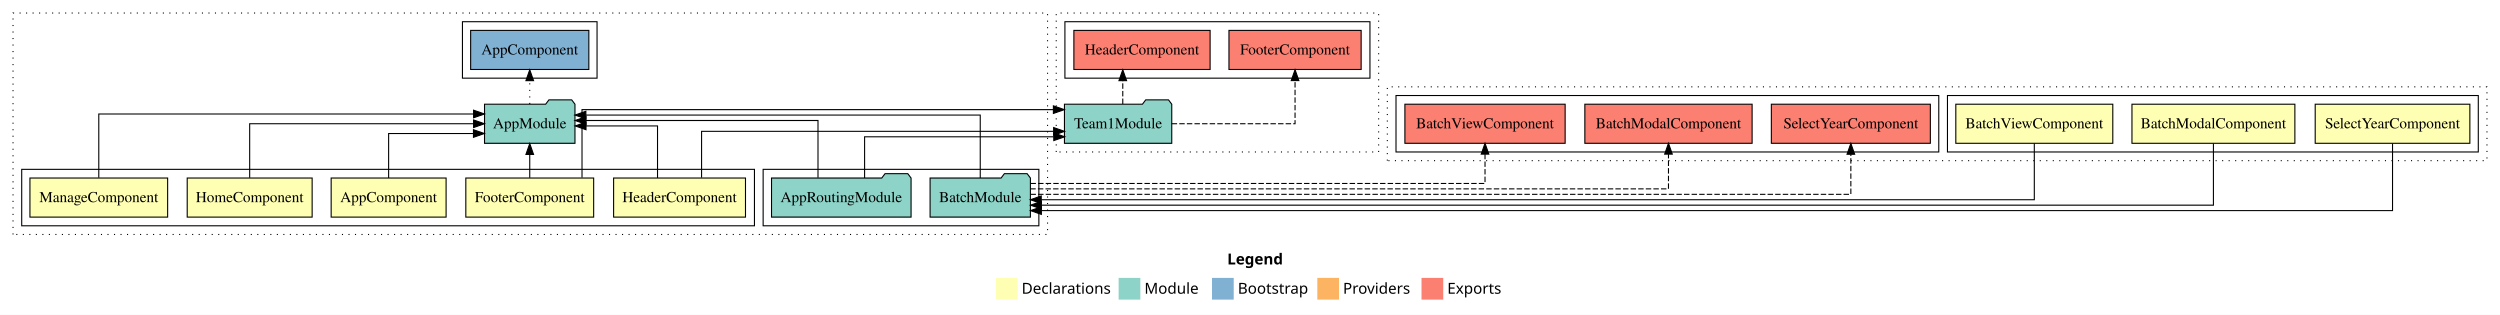
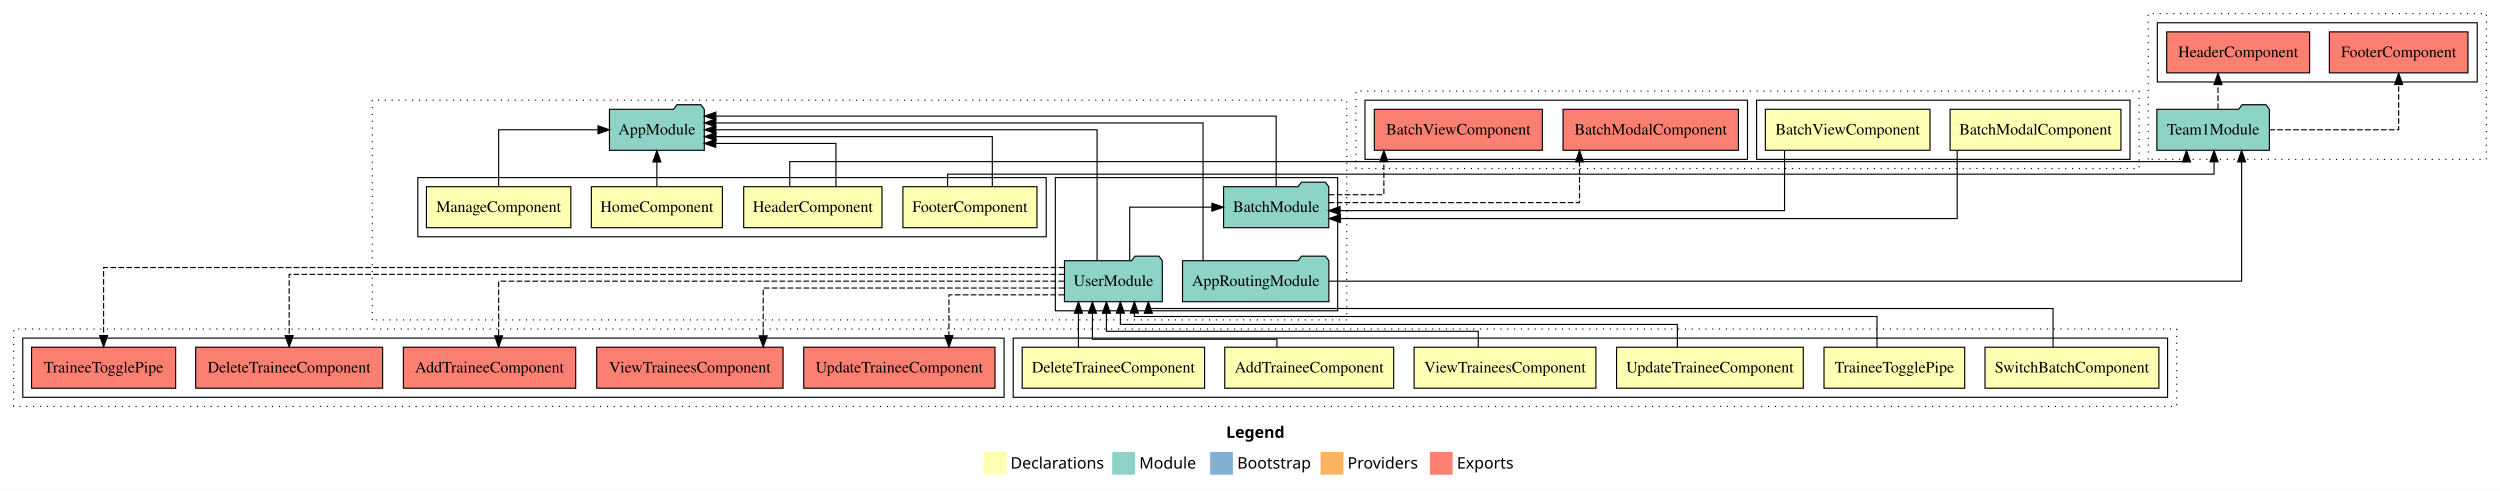
- <svg xmlns="http://www.w3.org/2000/svg" width="2303pt" height="290pt" viewBox="0.00 0.00 2303.00 290.00">
-   <g id="graph0" class="graph" transform="scale(1 1) rotate(0) translate(4 286)">
-     <polygon fill="#ffffff" stroke="transparent" points="-4,4 -4,-286 2299,-286 2299,4 -4,4" />
-     <text text-anchor="start" x="1126.509" y="-42.4" font-family="sans-serif" font-weight="bold" font-size="14.00" fill="#000000">Legend</text>
-     <polygon fill="#ffffb3" stroke="transparent" points="913.5,-10 913.5,-30 933.5,-30 933.5,-10 913.5,-10" />
-     <text text-anchor="start" x="937.129" y="-15.4" font-family="sans-serif" font-size="14.00" fill="#000000">  Declarations</text>
-     <polygon fill="#8dd3c7" stroke="transparent" points="1026.5,-10 1026.5,-30 1046.5,-30 1046.5,-10 1026.5,-10" />
-     <text text-anchor="start" x="1050.225" y="-15.4" font-family="sans-serif" font-size="14.00" fill="#000000">  Module</text>
-     <polygon fill="#80b1d3" stroke="transparent" points="1112.5,-10 1112.5,-30 1132.5,-30 1132.5,-10 1112.5,-10" />
-     <text text-anchor="start" x="1136.281" y="-15.4" font-family="sans-serif" font-size="14.00" fill="#000000">  Bootstrap</text>
-     <polygon fill="#fdb462" stroke="transparent" points="1209.5,-10 1209.5,-30 1229.5,-30 1229.5,-10 1209.5,-10" />
-     <text text-anchor="start" x="1233.173" y="-15.4" font-family="sans-serif" font-size="14.00" fill="#000000">  Providers</text>
-     <polygon fill="#fb8072" stroke="transparent" points="1305.5,-10 1305.5,-30 1325.5,-30 1325.5,-10 1305.5,-10" />
-     <text text-anchor="start" x="1329.226" y="-15.4" font-family="sans-serif" font-size="14.00" fill="#000000">  Exports</text>
+ <svg xmlns="http://www.w3.org/2000/svg" width="2196pt" height="431pt" viewBox="0.00 0.00 2196.00 431.00">
+   <g id="graph0" class="graph" transform="scale(1 1) rotate(0) translate(4 427)">
+     <polygon fill="#ffffff" stroke="transparent" points="-4,4 -4,-427 2192,-427 2192,4 -4,4" />
+     <text text-anchor="start" x="1073.009" y="-42.4" font-family="sans-serif" font-weight="bold" font-size="14.00" fill="#000000">Legend</text>
+     <polygon fill="#ffffb3" stroke="transparent" points="860,-10 860,-30 880,-30 880,-10 860,-10" />
+     <text text-anchor="start" x="883.629" y="-15.4" font-family="sans-serif" font-size="14.00" fill="#000000">  Declarations</text>
+     <polygon fill="#8dd3c7" stroke="transparent" points="973,-10 973,-30 993,-30 993,-10 973,-10" />
+     <text text-anchor="start" x="996.725" y="-15.4" font-family="sans-serif" font-size="14.00" fill="#000000">  Module</text>
+     <polygon fill="#80b1d3" stroke="transparent" points="1059,-10 1059,-30 1079,-30 1079,-10 1059,-10" />
+     <text text-anchor="start" x="1082.781" y="-15.4" font-family="sans-serif" font-size="14.00" fill="#000000">  Bootstrap</text>
+     <polygon fill="#fdb462" stroke="transparent" points="1156,-10 1156,-30 1176,-30 1176,-10 1156,-10" />
+     <text text-anchor="start" x="1179.673" y="-15.4" font-family="sans-serif" font-size="14.00" fill="#000000">  Providers</text>
+     <polygon fill="#fb8072" stroke="transparent" points="1252,-10 1252,-30 1272,-30 1272,-10 1252,-10" />
+     <text text-anchor="start" x="1275.726" y="-15.4" font-family="sans-serif" font-size="14.00" fill="#000000">  Exports</text>
    <g id="clust1" class="cluster">
-       <polygon fill="none" stroke="#000000" stroke-dasharray="1,5" points="8,-70 8,-274 961,-274 961,-70 8,-70" />
+       <polygon fill="none" stroke="#000000" stroke-dasharray="1,5" points="323,-146 323,-339 1179,-339 1179,-146 323,-146" />
    </g>
    <g id="clust2" class="cluster">
-       <polygon fill="none" stroke="#000000" points="16,-78 16,-130 691,-130 691,-78 16,-78" />
-     </g>
-     <g id="clust8" class="cluster">
-       <polygon fill="none" stroke="#000000" points="699,-78 699,-130 953,-130 953,-78 699,-78" />
-     </g>
-     <g id="clust10" class="cluster">
-       <polygon fill="none" stroke="#000000" points="422,-214 422,-266 546,-266 546,-214 422,-214" />
+       <polygon fill="none" stroke="#000000" points="363,-219 363,-271 915,-271 915,-219 363,-219" />
+     </g>
+     <g id="clust7" class="cluster">
+       <polygon fill="none" stroke="#000000" points="923,-154 923,-271 1171,-271 1171,-154 923,-154" />
+     </g>
+     <g id="clust17" class="cluster">
+       <polygon fill="none" stroke="#000000" stroke-dasharray="1,5" points="1187,-279 1187,-347 1875,-347 1875,-279 1187,-279" />
    </g>
    <g id="clust18" class="cluster">
-       <polygon fill="none" stroke="#000000" stroke-dasharray="1,5" points="1274,-138 1274,-206 2287,-206 2287,-138 1274,-138" />
-     </g>
-     <g id="clust19" class="cluster">
-       <polygon fill="none" stroke="#000000" points="1790,-146 1790,-198 2279,-198 2279,-146 1790,-146" />
-     </g>
-     <g id="clust24" class="cluster">
-       <polygon fill="none" stroke="#000000" points="1282,-146 1282,-198 1782,-198 1782,-146 1282,-146" />
-     </g>
-     <g id="clust27" class="cluster">
-       <polygon fill="none" stroke="#000000" stroke-dasharray="1,5" points="969,-146 969,-274 1266,-274 1266,-146 969,-146" />
-     </g>
-     <g id="clust32" class="cluster">
-       <polygon fill="none" stroke="#000000" points="977,-214 977,-266 1258,-266 1258,-214 977,-214" />
+       <polygon fill="none" stroke="#000000" points="1539,-287 1539,-339 1867,-339 1867,-287 1539,-287" />
+     </g>
+     <g id="clust22" class="cluster">
+       <polygon fill="none" stroke="#000000" points="1195,-287 1195,-339 1531,-339 1531,-287 1195,-287" />
+     </g>
+     <g id="clust25" class="cluster">
+       <polygon fill="none" stroke="#000000" stroke-dasharray="1,5" points="1883,-287 1883,-415 2180,-415 2180,-287 1883,-287" />
+     </g>
+     <g id="clust30" class="cluster">
+       <polygon fill="none" stroke="#000000" points="1891,-355 1891,-407 2172,-407 2172,-355 1891,-355" />
+     </g>
+     <g id="clust33" class="cluster">
+       <polygon fill="none" stroke="#000000" stroke-dasharray="1,5" points="8,-70 8,-138 1908,-138 1908,-70 8,-70" />
+     </g>
+     <g id="clust34" class="cluster">
+       <polygon fill="none" stroke="#000000" points="886,-78 886,-130 1900,-130 1900,-78 886,-78" />
+     </g>
+     <g id="clust42" class="cluster">
+       <polygon fill="none" stroke="#000000" points="16,-78 16,-130 878,-130 878,-78 16,-78" />
    </g>
    <g id="node1" class="node">
-       <polygon fill="#ffffb3" stroke="#000000" points="406.94,-122 301.06,-122 301.06,-86 406.94,-86 406.94,-122" />
-       <text text-anchor="middle" x="354" y="-99.8" font-family="Times,serif" font-size="14.00" fill="#000000">AppComponent</text>
+       <polygon fill="#ffffb3" stroke="#000000" points="906.881,-263 789.119,-263 789.119,-227 906.881,-227 906.881,-263" />
+       <text text-anchor="middle" x="848" y="-240.8" font-family="Times,serif" font-size="14.00" fill="#000000">FooterComponent</text>
+     </g>
+     <g id="node5" class="node">
+       <polygon fill="#8dd3c7" stroke="#000000" points="614.657,-331 611.657,-335 590.657,-335 587.657,-331 531.343,-331 531.343,-295 614.657,-295 614.657,-331" />
+       <text text-anchor="middle" x="573" y="-308.8" font-family="Times,serif" font-size="14.00" fill="#000000">AppModule</text>
+     </g>
+     <g id="edge1" class="edge">
+       <path fill="none" stroke="#000000" d="M867.647,-263.267C867.647,-281.555 867.647,-307 867.647,-307 867.647,-307 624.903,-307 624.903,-307" />
+       <polygon fill="#000000" stroke="#000000" points="624.903,-303.5 614.903,-307 624.903,-310.5 624.903,-303.5" />
+     </g>
+     <g id="node13" class="node">
+       <polygon fill="#8dd3c7" stroke="#000000" points="1989.423,-331 1986.423,-335 1965.423,-335 1962.423,-331 1890.577,-331 1890.577,-295 1989.423,-295 1989.423,-331" />
+       <text text-anchor="middle" x="1940" y="-308.8" font-family="Times,serif" font-size="14.00" fill="#000000">Team1Module</text>
+     </g>
+     <g id="edge13" class="edge">
+       <path fill="none" stroke="#000000" d="M828.353,-263.202C828.353,-269.028 828.353,-274 828.353,-274 828.353,-274 1940.824,-274 1940.824,-274 1940.824,-274 1940.824,-284.87 1940.824,-284.87" />
+       <polygon fill="#000000" stroke="#000000" points="1937.324,-284.87 1940.824,-294.87 1944.324,-284.87 1937.324,-284.87" />
+     </g>
+     <g id="node2" class="node">
+       <polygon fill="#ffffb3" stroke="#000000" points="770.744,-263 649.256,-263 649.256,-227 770.744,-227 770.744,-263" />
+       <text text-anchor="middle" x="710" y="-240.8" font-family="Times,serif" font-size="14.00" fill="#000000">HeaderComponent</text>
+     </g>
+     <g id="edge2" class="edge">
+       <path fill="none" stroke="#000000" d="M730.291,-263.027C730.291,-279.398 730.291,-301 730.291,-301 730.291,-301 624.738,-301 624.738,-301" />
+       <polygon fill="#000000" stroke="#000000" points="624.738,-297.5 614.738,-301 624.738,-304.5 624.738,-297.5" />
+     </g>
+     <g id="edge14" class="edge">
+       <path fill="none" stroke="#000000" d="M689.709,-263.127C689.709,-273.711 689.709,-285 689.709,-285 689.709,-285 1916.63,-285 1916.63,-285 1916.63,-285 1916.63,-285.979 1916.63,-285.979" />
+       <polygon fill="#000000" stroke="#000000" points="1913.131,-284.793 1916.63,-294.793 1920.131,-284.793 1913.131,-284.793" />
+     </g>
+     <g id="node3" class="node">
+       <polygon fill="#ffffb3" stroke="#000000" points="630.545,-263 515.455,-263 515.455,-227 630.545,-227 630.545,-263" />
+       <text text-anchor="middle" x="573" y="-240.8" font-family="Times,serif" font-size="14.00" fill="#000000">HomeComponent</text>
+     </g>
+     <g id="edge3" class="edge">
+       <path fill="none" stroke="#000000" d="M573,-263.223C573,-263.223 573,-284.727 573,-284.727" />
+       <polygon fill="#000000" stroke="#000000" points="569.5,-284.727 573,-294.727 576.5,-284.727 569.5,-284.727" />
+     </g>
+     <g id="node4" class="node">
+       <polygon fill="#ffffb3" stroke="#000000" points="497.421,-263 370.579,-263 370.579,-227 497.421,-227 497.421,-263" />
+       <text text-anchor="middle" x="434" y="-240.8" font-family="Times,serif" font-size="14.00" fill="#000000">ManageComponent</text>
+     </g>
+     <g id="edge4" class="edge">
+       <path fill="none" stroke="#000000" d="M434,-263.223C434,-283.365 434,-313 434,-313 434,-313 521.295,-313 521.295,-313" />
+       <polygon fill="#000000" stroke="#000000" points="521.295,-316.5 531.295,-313 521.295,-309.5 521.295,-316.5" />
    </g>
    <g id="node6" class="node">
-       <polygon fill="#8dd3c7" stroke="#000000" points="525.657,-190 522.657,-194 501.657,-194 498.657,-190 442.343,-190 442.343,-154 525.657,-154 525.657,-190" />
-       <text text-anchor="middle" x="484" y="-167.8" font-family="Times,serif" font-size="14.00" fill="#000000">AppModule</text>
-     </g>
-     <g id="edge1" class="edge">
-       <path fill="none" stroke="#000000" d="M354,-122.022C354,-139.373 354,-163 354,-163 354,-163 432.152,-163 432.152,-163" />
-       <polygon fill="#000000" stroke="#000000" points="432.152,-166.5 442.152,-163 432.152,-159.5 432.152,-166.5" />
-     </g>
-     <g id="node2" class="node">
-       <polygon fill="#ffffb3" stroke="#000000" points="542.881,-122 425.119,-122 425.119,-86 542.881,-86 542.881,-122" />
-       <text text-anchor="middle" x="484" y="-99.8" font-family="Times,serif" font-size="14.00" fill="#000000">FooterComponent</text>
-     </g>
-     <g id="edge2" class="edge">
-       <path fill="none" stroke="#000000" d="M484,-122.223C484,-122.223 484,-143.727 484,-143.727" />
-       <polygon fill="#000000" stroke="#000000" points="480.5,-143.727 484,-153.727 487.5,-143.727 480.5,-143.727" />
+       <polygon fill="#8dd3c7" stroke="#000000" points="1163.274,-198 1160.274,-202 1139.274,-202 1136.274,-198 1034.726,-198 1034.726,-162 1163.274,-162 1163.274,-198" />
+       <text text-anchor="middle" x="1099" y="-175.8" font-family="Times,serif" font-size="14.00" fill="#000000">AppRoutingModule</text>
+     </g>
+     <g id="edge5" class="edge">
+       <path fill="none" stroke="#000000" d="M1052.755,-198.172C1052.755,-235.849 1052.755,-319 1052.755,-319 1052.755,-319 624.736,-319 624.736,-319" />
+       <polygon fill="#000000" stroke="#000000" points="624.736,-315.5 614.736,-319 624.736,-322.5 624.736,-315.5" />
+     </g>
+     <g id="edge15" class="edge">
+       <path fill="none" stroke="#000000" d="M1163.385,-180C1364.086,-180 1965.018,-180 1965.018,-180 1965.018,-180 1965.018,-284.786 1965.018,-284.786" />
+       <polygon fill="#000000" stroke="#000000" points="1961.518,-284.786 1965.018,-294.786 1968.518,-284.786 1961.518,-284.786" />
+     </g>
+     <g id="node7" class="node">
+       <polygon fill="#8dd3c7" stroke="#000000" points="1163.206,-263 1160.206,-267 1139.206,-267 1136.206,-263 1070.794,-263 1070.794,-227 1163.206,-227 1163.206,-263" />
+       <text text-anchor="middle" x="1117" y="-240.8" font-family="Times,serif" font-size="14.00" fill="#000000">BatchModule</text>
+     </g>
+     <g id="edge6" class="edge">
+       <path fill="none" stroke="#000000" d="M1117,-263.153C1117,-286.757 1117,-325 1117,-325 1117,-325 624.784,-325 624.784,-325" />
+       <polygon fill="#000000" stroke="#000000" points="624.784,-321.5 614.784,-325 624.783,-328.5 624.784,-321.5" />
+     </g>
+     <g id="node11" class="node">
+       <polygon fill="#fb8072" stroke="#000000" points="1523.039,-331 1368.961,-331 1368.961,-295 1523.039,-295 1523.039,-331" />
+       <text text-anchor="middle" x="1446" y="-308.8" font-family="Times,serif" font-size="14.00" fill="#000000">BatchModalComponent </text>
+     </g>
+     <g id="edge11" class="edge">
+       <path fill="none" stroke="#000000" stroke-dasharray="5,2" d="M1163.108,-249C1239.37,-249 1383.451,-249 1383.451,-249 1383.451,-249 1383.451,-284.831 1383.451,-284.831" />
+       <polygon fill="#000000" stroke="#000000" points="1379.951,-284.831 1383.451,-294.831 1386.951,-284.831 1379.951,-284.831" />
+     </g>
+     <g id="node12" class="node">
+       <polygon fill="#fb8072" stroke="#000000" points="1350.807,-331 1203.193,-331 1203.193,-295 1350.807,-295 1350.807,-331" />
+       <text text-anchor="middle" x="1277" y="-308.8" font-family="Times,serif" font-size="14.00" fill="#000000">BatchViewComponent </text>
+     </g>
+     <g id="edge12" class="edge">
+       <path fill="none" stroke="#000000" stroke-dasharray="5,2" d="M1163.189,-256C1187.201,-256 1211.595,-256 1211.595,-256 1211.595,-256 1211.595,-284.965 1211.595,-284.965" />
+       <polygon fill="#000000" stroke="#000000" points="1208.095,-284.965 1211.595,-294.965 1215.095,-284.965 1208.095,-284.965" />
+     </g>
+     <g id="node8" class="node">
+       <polygon fill="#8dd3c7" stroke="#000000" points="1016.976,-198 1013.976,-202 992.976,-202 989.976,-198 931.024,-198 931.024,-162 1016.976,-162 1016.976,-198" />
+       <text text-anchor="middle" x="974" y="-175.8" font-family="Times,serif" font-size="14.00" fill="#000000">UserModule</text>
+     </g>
+     <g id="edge7" class="edge">
+       <path fill="none" stroke="#000000" d="M959.671,-198.214C959.671,-234.64 959.671,-313 959.671,-313 959.671,-313 624.748,-313 624.748,-313" />
+       <polygon fill="#000000" stroke="#000000" points="624.748,-309.5 614.748,-313 624.748,-316.5 624.748,-309.5" />
+     </g>
+     <g id="edge10" class="edge">
+       <path fill="none" stroke="#000000" d="M988.329,-198.106C988.329,-217.339 988.329,-245 988.329,-245 988.329,-245 1060.547,-245 1060.547,-245" />
+       <polygon fill="#000000" stroke="#000000" points="1060.547,-248.5 1070.547,-245 1060.547,-241.5 1060.547,-248.5" />
+     </g>
+     <g id="node22" class="node">
+       <polygon fill="#fb8072" stroke="#000000" points="501.687,-122 350.313,-122 350.313,-86 501.687,-86 501.687,-122" />
+       <text text-anchor="middle" x="426" y="-99.8" font-family="Times,serif" font-size="14.00" fill="#000000">AddTraineeComponent </text>
+     </g>
+     <g id="edge24" class="edge">
+       <path fill="none" stroke="#000000" stroke-dasharray="5,2" d="M930.722,-180C802.582,-180 434,-180 434,-180 434,-180 434,-132.011 434,-132.011" />
+       <polygon fill="#000000" stroke="#000000" points="437.5,-132.011 434,-122.011 430.5,-132.011 437.5,-132.011" />
+     </g>
+     <g id="node23" class="node">
+       <polygon fill="#fb8072" stroke="#000000" points="332.112,-122 167.888,-122 167.888,-86 332.112,-86 332.112,-122" />
+       <text text-anchor="middle" x="250" y="-99.8" font-family="Times,serif" font-size="14.00" fill="#000000">DeleteTraineeComponent </text>
+     </g>
+     <g id="edge25" class="edge">
+       <path fill="none" stroke="#000000" stroke-dasharray="5,2" d="M930.879,-186C775.015,-186 250,-186 250,-186 250,-186 250,-132.198 250,-132.198" />
+       <polygon fill="#000000" stroke="#000000" points="253.5,-132.198 250,-122.198 246.5,-132.198 253.5,-132.198" />
+     </g>
+     <g id="node24" class="node">
+       <polygon fill="#fb8072" stroke="#000000" points="150.293,-122 23.707,-122 23.707,-86 150.293,-86 150.293,-122" />
+       <text text-anchor="middle" x="87" y="-99.8" font-family="Times,serif" font-size="14.00" fill="#000000">TraineeTogglePipe </text>
+     </g>
+     <g id="edge26" class="edge">
+       <path fill="none" stroke="#000000" stroke-dasharray="5,2" d="M930.918,-192C753.286,-192 87,-192 87,-192 87,-192 87,-132.234 87,-132.234" />
+       <polygon fill="#000000" stroke="#000000" points="90.5,-132.234 87,-122.234 83.5,-132.234 90.5,-132.234" />
+     </g>
+     <g id="node25" class="node">
+       <polygon fill="#fb8072" stroke="#000000" points="870.006,-122 701.994,-122 701.994,-86 870.006,-86 870.006,-122" />
+       <text text-anchor="middle" x="786" y="-99.8" font-family="Times,serif" font-size="14.00" fill="#000000">UpdateTraineeComponent </text>
+     </g>
+     <g id="edge27" class="edge">
+       <path fill="none" stroke="#000000" stroke-dasharray="5,2" d="M930.655,-168C888.101,-168 829.531,-168 829.531,-168 829.531,-168 829.531,-132.169 829.531,-132.169" />
+       <polygon fill="#000000" stroke="#000000" points="833.032,-132.169 829.531,-122.169 826.032,-132.169 833.032,-132.169" />
+     </g>
+     <g id="node26" class="node">
+       <polygon fill="#fb8072" stroke="#000000" points="683.843,-122 520.157,-122 520.157,-86 683.843,-86 683.843,-122" />
+       <text text-anchor="middle" x="602" y="-99.8" font-family="Times,serif" font-size="14.00" fill="#000000">ViewTraineesComponent </text>
+     </g>
+     <g id="edge28" class="edge">
+       <path fill="none" stroke="#000000" stroke-dasharray="5,2" d="M930.906,-174C846.25,-174 666.4,-174 666.4,-174 666.4,-174 666.4,-132.027 666.4,-132.027" />
+       <polygon fill="#000000" stroke="#000000" points="669.9,-132.027 666.4,-122.027 662.9,-132.027 669.9,-132.027" />
+     </g>
+     <g id="node9" class="node">
+       <polygon fill="#ffffb3" stroke="#000000" points="1859.039,-331 1708.961,-331 1708.961,-295 1859.039,-295 1859.039,-331" />
+       <text text-anchor="middle" x="1784" y="-308.8" font-family="Times,serif" font-size="14.00" fill="#000000">BatchModalComponent</text>
+     </g>
+     <g id="edge8" class="edge">
+       <path fill="none" stroke="#000000" d="M1715.189,-294.909C1715.189,-271.867 1715.189,-235 1715.189,-235 1715.189,-235 1173.441,-235 1173.441,-235" />
+       <polygon fill="#000000" stroke="#000000" points="1173.441,-231.5 1163.441,-235 1173.441,-238.5 1173.441,-231.5" />
+     </g>
+     <g id="node10" class="node">
+       <polygon fill="#ffffb3" stroke="#000000" points="1691.307,-331 1546.693,-331 1546.693,-295 1691.307,-295 1691.307,-331" />
+       <text text-anchor="middle" x="1619" y="-308.8" font-family="Times,serif" font-size="14.00" fill="#000000">BatchViewComponent</text>
+     </g>
+     <g id="edge9" class="edge">
+       <path fill="none" stroke="#000000" d="M1563.55,-294.716C1563.55,-273.679 1563.55,-242 1563.55,-242 1563.55,-242 1173.107,-242 1173.107,-242" />
+       <polygon fill="#000000" stroke="#000000" points="1173.107,-238.5 1163.107,-242 1173.107,-245.5 1173.107,-238.5" />
+     </g>
+     <g id="node14" class="node">
+       <polygon fill="#fb8072" stroke="#000000" points="2163.881,-399 2042.119,-399 2042.119,-363 2163.881,-363 2163.881,-399" />
+       <text text-anchor="middle" x="2103" y="-376.8" font-family="Times,serif" font-size="14.00" fill="#000000">FooterComponent </text>
+     </g>
+     <g id="edge16" class="edge">
+       <path fill="none" stroke="#000000" stroke-dasharray="5,2" d="M1989.348,-313C2037.323,-313 2103,-313 2103,-313 2103,-313 2103,-352.777 2103,-352.777" />
+       <polygon fill="#000000" stroke="#000000" points="2099.5,-352.777 2103,-362.777 2106.5,-352.777 2099.5,-352.777" />
+     </g>
+     <g id="node15" class="node">
+       <polygon fill="#fb8072" stroke="#000000" points="2024.744,-399 1899.256,-399 1899.256,-363 2024.744,-363 2024.744,-399" />
+       <text text-anchor="middle" x="1962" y="-376.8" font-family="Times,serif" font-size="14.00" fill="#000000">HeaderComponent </text>
+     </g>
+     <g id="edge17" class="edge">
+       <path fill="none" stroke="#000000" stroke-dasharray="5,2" d="M1944.295,-331.223C1944.295,-331.223 1944.295,-352.727 1944.295,-352.727" />
+       <polygon fill="#000000" stroke="#000000" points="1940.795,-352.727 1944.295,-362.727 1947.795,-352.727 1940.795,-352.727" />
    </g>
    <g id="node16" class="node">
-       <polygon fill="#8dd3c7" stroke="#000000" points="1075.423,-190 1072.423,-194 1051.423,-194 1048.423,-190 976.577,-190 976.577,-154 1075.423,-154 1075.423,-190" />
-       <text text-anchor="middle" x="1026" y="-167.8" font-family="Times,serif" font-size="14.00" fill="#000000">Team1Module</text>
-     </g>
-     <g id="edge15" class="edge">
-       <path fill="none" stroke="#000000" d="M532.149,-122.38C532.149,-146.279 532.149,-185 532.149,-185 532.149,-185 966.386,-185 966.386,-185" />
-       <polygon fill="#000000" stroke="#000000" points="966.387,-188.5 976.386,-185 966.386,-181.5 966.387,-188.5" />
-     </g>
-     <g id="node3" class="node">
-       <polygon fill="#ffffb3" stroke="#000000" points="682.744,-122 561.256,-122 561.256,-86 682.744,-86 682.744,-122" />
-       <text text-anchor="middle" x="622" y="-99.8" font-family="Times,serif" font-size="14.00" fill="#000000">HeaderComponent</text>
-     </g>
-     <g id="edge3" class="edge">
-       <path fill="none" stroke="#000000" d="M601.709,-122.035C601.709,-141.576 601.709,-170 601.709,-170 601.709,-170 535.831,-170 535.831,-170" />
-       <polygon fill="#000000" stroke="#000000" points="535.831,-166.5 525.831,-170 535.831,-173.5 535.831,-166.5" />
-     </g>
-     <g id="edge16" class="edge">
-       <path fill="none" stroke="#000000" d="M642.291,-122.302C642.291,-140.27 642.291,-165 642.291,-165 642.291,-165 966.622,-165 966.622,-165" />
-       <polygon fill="#000000" stroke="#000000" points="966.622,-168.5 976.622,-165 966.622,-161.5 966.622,-168.5" />
-     </g>
-     <g id="node4" class="node">
-       <polygon fill="#ffffb3" stroke="#000000" points="283.545,-122 168.455,-122 168.455,-86 283.545,-86 283.545,-122" />
-       <text text-anchor="middle" x="226" y="-99.8" font-family="Times,serif" font-size="14.00" fill="#000000">HomeComponent</text>
-     </g>
-     <g id="edge4" class="edge">
-       <path fill="none" stroke="#000000" d="M226,-122.223C226,-142.365 226,-172 226,-172 226,-172 432.261,-172 432.261,-172" />
-       <polygon fill="#000000" stroke="#000000" points="432.261,-175.5 442.261,-172 432.261,-168.5 432.261,-175.5" />
-     </g>
-     <g id="node5" class="node">
-       <polygon fill="#ffffb3" stroke="#000000" points="150.422,-122 23.578,-122 23.578,-86 150.422,-86 150.422,-122" />
-       <text text-anchor="middle" x="87" y="-99.8" font-family="Times,serif" font-size="14.00" fill="#000000">ManageComponent</text>
-     </g>
-     <g id="edge5" class="edge">
-       <path fill="none" stroke="#000000" d="M87,-122.248C87,-145.018 87,-181 87,-181 87,-181 432.264,-181 432.264,-181" />
-       <polygon fill="#000000" stroke="#000000" points="432.264,-184.5 442.264,-181 432.264,-177.5 432.264,-184.5" />
-     </g>
-     <g id="node9" class="node">
-       <polygon fill="#80b1d3" stroke="#000000" points="538.439,-258 429.561,-258 429.561,-222 538.439,-222 538.439,-258" />
-       <text text-anchor="middle" x="484" y="-235.8" font-family="Times,serif" font-size="14.00" fill="#000000">AppComponent </text>
-     </g>
-     <g id="edge8" class="edge">
-       <path fill="none" stroke="#000000" stroke-dasharray="1,5" d="M484,-190.223C484,-190.223 484,-211.727 484,-211.727" />
-       <polygon fill="#000000" stroke="#000000" points="480.5,-211.727 484,-221.727 487.5,-211.727 480.5,-211.727" />
-     </g>
-     <g id="node7" class="node">
-       <polygon fill="#8dd3c7" stroke="#000000" points="835.274,-122 832.274,-126 811.274,-126 808.274,-122 706.726,-122 706.726,-86 835.274,-86 835.274,-122" />
-       <text text-anchor="middle" x="771" y="-99.8" font-family="Times,serif" font-size="14.00" fill="#000000">AppRoutingModule</text>
-     </g>
-     <g id="edge6" class="edge">
-       <path fill="none" stroke="#000000" d="M749.538,-122.284C749.538,-143.321 749.538,-175 749.538,-175 749.538,-175 535.782,-175 535.782,-175" />
-       <polygon fill="#000000" stroke="#000000" points="535.782,-171.5 525.782,-175 535.782,-178.5 535.782,-171.5" />
-     </g>
-     <g id="edge17" class="edge">
-       <path fill="none" stroke="#000000" d="M792.462,-122.027C792.462,-138.398 792.462,-160 792.462,-160 792.462,-160 966.758,-160 966.758,-160" />
-       <polygon fill="#000000" stroke="#000000" points="966.758,-163.5 976.758,-160 966.758,-156.5 966.758,-163.5" />
-     </g>
-     <g id="node8" class="node">
-       <polygon fill="#8dd3c7" stroke="#000000" points="945.206,-122 942.206,-126 921.206,-126 918.206,-122 852.794,-122 852.794,-86 945.206,-86 945.206,-122" />
-       <text text-anchor="middle" x="899" y="-99.8" font-family="Times,serif" font-size="14.00" fill="#000000">BatchModule</text>
-     </g>
-     <g id="edge7" class="edge">
-       <path fill="none" stroke="#000000" d="M899,-122.011C899,-144.485 899,-180 899,-180 899,-180 535.692,-180 535.692,-180" />
-       <polygon fill="#000000" stroke="#000000" points="535.692,-176.5 525.692,-180 535.692,-183.5 535.692,-176.5" />
-     </g>
-     <g id="node13" class="node">
-       <polygon fill="#fb8072" stroke="#000000" points="1610.039,-190 1455.961,-190 1455.961,-154 1610.039,-154 1610.039,-190" />
-       <text text-anchor="middle" x="1533" y="-167.8" font-family="Times,serif" font-size="14.00" fill="#000000">BatchModalComponent </text>
-     </g>
-     <g id="edge12" class="edge">
-       <path fill="none" stroke="#000000" stroke-dasharray="5,2" d="M945.106,-112C1091.001,-112 1533,-112 1533,-112 1533,-112 1533,-143.998 1533,-143.998" />
-       <polygon fill="#000000" stroke="#000000" points="1529.5,-143.998 1533,-153.998 1536.5,-143.998 1529.5,-143.998" />
-     </g>
-     <g id="node14" class="node">
-       <polygon fill="#fb8072" stroke="#000000" points="1437.807,-190 1290.193,-190 1290.193,-154 1437.807,-154 1437.807,-190" />
-       <text text-anchor="middle" x="1364" y="-167.8" font-family="Times,serif" font-size="14.00" fill="#000000">BatchViewComponent </text>
-     </g>
-     <g id="edge13" class="edge">
-       <path fill="none" stroke="#000000" stroke-dasharray="5,2" d="M945.286,-117C1062.902,-117 1364,-117 1364,-117 1364,-117 1364,-143.991 1364,-143.991" />
-       <polygon fill="#000000" stroke="#000000" points="1360.5,-143.991 1364,-153.991 1367.5,-143.991 1360.5,-143.991" />
-     </g>
-     <g id="node15" class="node">
-       <polygon fill="#fb8072" stroke="#000000" points="1774.237,-190 1627.763,-190 1627.763,-154 1774.237,-154 1774.237,-190" />
-       <text text-anchor="middle" x="1701" y="-167.8" font-family="Times,serif" font-size="14.00" fill="#000000">SelectYearComponent </text>
-     </g>
-     <g id="edge14" class="edge">
-       <path fill="none" stroke="#000000" stroke-dasharray="5,2" d="M945.292,-107C1116.083,-107 1701,-107 1701,-107 1701,-107 1701,-143.894 1701,-143.894" />
-       <polygon fill="#000000" stroke="#000000" points="1697.5,-143.894 1701,-153.894 1704.5,-143.894 1697.5,-143.894" />
-     </g>
-     <g id="node10" class="node">
-       <polygon fill="#ffffb3" stroke="#000000" points="2110.039,-190 1959.961,-190 1959.961,-154 2110.039,-154 2110.039,-190" />
-       <text text-anchor="middle" x="2035" y="-167.8" font-family="Times,serif" font-size="14.00" fill="#000000">BatchModalComponent</text>
-     </g>
-     <g id="edge9" class="edge">
-       <path fill="none" stroke="#000000" d="M2035,-153.845C2035,-131.648 2035,-97 2035,-97 2035,-97 955.294,-97 955.294,-97" />
-       <polygon fill="#000000" stroke="#000000" points="955.294,-93.5 945.294,-97 955.294,-100.5 955.294,-93.5" />
-     </g>
-     <g id="node11" class="node">
-       <polygon fill="#ffffb3" stroke="#000000" points="1942.307,-190 1797.693,-190 1797.693,-154 1942.307,-154 1942.307,-190" />
-       <text text-anchor="middle" x="1870" y="-167.8" font-family="Times,serif" font-size="14.00" fill="#000000">BatchViewComponent</text>
-     </g>
-     <g id="edge10" class="edge">
-       <path fill="none" stroke="#000000" d="M1870,-153.973C1870,-133.233 1870,-102 1870,-102 1870,-102 955.18,-102 955.18,-102" />
-       <polygon fill="#000000" stroke="#000000" points="955.18,-98.5 945.18,-102 955.18,-105.5 955.18,-98.5" />
-     </g>
-     <g id="node12" class="node">
-       <polygon fill="#ffffb3" stroke="#000000" points="2271.237,-190 2128.763,-190 2128.763,-154 2271.237,-154 2271.237,-190" />
-       <text text-anchor="middle" x="2200" y="-167.8" font-family="Times,serif" font-size="14.00" fill="#000000">SelectYearComponent</text>
-     </g>
-     <g id="edge11" class="edge">
-       <path fill="none" stroke="#000000" d="M2200,-153.847C2200,-130.243 2200,-92 2200,-92 2200,-92 955.303,-92 955.303,-92" />
-       <polygon fill="#000000" stroke="#000000" points="955.303,-88.5 945.303,-92 955.303,-95.5 955.303,-88.5" />
+       <polygon fill="#ffffb3" stroke="#000000" points="1220.187,-122 1071.813,-122 1071.813,-86 1220.187,-86 1220.187,-122" />
+       <text text-anchor="middle" x="1146" y="-99.8" font-family="Times,serif" font-size="14.00" fill="#000000">AddTraineeComponent</text>
+     </g>
+     <g id="edge18" class="edge">
+       <path fill="none" stroke="#000000" d="M1117.647,-122.169C1117.647,-126.046 1117.647,-129 1117.647,-129 1117.647,-129 955.577,-129 955.577,-129 955.577,-129 955.577,-151.876 955.577,-151.876" />
+       <polygon fill="#000000" stroke="#000000" points="952.077,-151.876 955.577,-161.876 959.077,-151.876 952.077,-151.876" />
    </g>
    <g id="node17" class="node">
-       <polygon fill="#fb8072" stroke="#000000" points="1249.881,-258 1128.119,-258 1128.119,-222 1249.881,-222 1249.881,-258" />
-       <text text-anchor="middle" x="1189" y="-235.8" font-family="Times,serif" font-size="14.00" fill="#000000">FooterComponent </text>
-     </g>
-     <g id="edge18" class="edge">
-       <path fill="none" stroke="#000000" stroke-dasharray="5,2" d="M1075.348,-172C1123.323,-172 1189,-172 1189,-172 1189,-172 1189,-211.777 1189,-211.777" />
-       <polygon fill="#000000" stroke="#000000" points="1185.5,-211.777 1189,-221.777 1192.5,-211.777 1185.5,-211.777" />
+       <polygon fill="#ffffb3" stroke="#000000" points="1054.112,-122 893.888,-122 893.888,-86 1054.112,-86 1054.112,-122" />
+       <text text-anchor="middle" x="974" y="-99.8" font-family="Times,serif" font-size="14.00" fill="#000000">DeleteTraineeComponent</text>
+     </g>
+     <g id="edge19" class="edge">
+       <path fill="none" stroke="#000000" d="M943.294,-122.011C943.294,-122.011 943.294,-151.855 943.294,-151.855" />
+       <polygon fill="#000000" stroke="#000000" points="939.794,-151.855 943.294,-161.855 946.794,-151.855 939.794,-151.855" />
    </g>
    <g id="node18" class="node">
-       <polygon fill="#fb8072" stroke="#000000" points="1110.744,-258 985.256,-258 985.256,-222 1110.744,-222 1110.744,-258" />
-       <text text-anchor="middle" x="1048" y="-235.8" font-family="Times,serif" font-size="14.00" fill="#000000">HeaderComponent </text>
-     </g>
-     <g id="edge19" class="edge">
-       <path fill="none" stroke="#000000" stroke-dasharray="5,2" d="M1030.295,-190.223C1030.295,-190.223 1030.295,-211.727 1030.295,-211.727" />
-       <polygon fill="#000000" stroke="#000000" points="1026.795,-211.727 1030.295,-221.727 1033.795,-211.727 1026.795,-211.727" />
+       <polygon fill="#ffffb3" stroke="#000000" points="1892.374,-122 1739.626,-122 1739.626,-86 1892.374,-86 1892.374,-122" />
+       <text text-anchor="middle" x="1816" y="-99.8" font-family="Times,serif" font-size="14.00" fill="#000000">SwitchBatchComponent</text>
+     </g>
+     <g id="edge20" class="edge">
+       <path fill="none" stroke="#000000" d="M1799.416,-122.187C1799.416,-137.182 1799.416,-156 1799.416,-156 1799.416,-156 1004.706,-156 1004.706,-156 1004.706,-156 1004.706,-156.581 1004.706,-156.581" />
+       <polygon fill="#000000" stroke="#000000" points="1001.206,-151.81 1004.706,-161.81 1008.206,-151.81 1001.206,-151.81" />
+     </g>
+     <g id="node19" class="node">
+       <polygon fill="#ffffb3" stroke="#000000" points="1721.793,-122 1598.207,-122 1598.207,-86 1721.793,-86 1721.793,-122" />
+       <text text-anchor="middle" x="1660" y="-99.8" font-family="Times,serif" font-size="14.00" fill="#000000">TraineeTogglePipe</text>
+     </g>
+     <g id="edge21" class="edge">
+       <path fill="none" stroke="#000000" d="M1644.754,-122.044C1644.754,-134.563 1644.754,-149 1644.754,-149 1644.754,-149 992.423,-149 992.423,-149 992.423,-149 992.423,-151.967 992.423,-151.967" />
+       <polygon fill="#000000" stroke="#000000" points="988.924,-151.967 992.423,-161.967 995.924,-151.967 988.924,-151.967" />
+     </g>
+     <g id="node20" class="node">
+       <polygon fill="#ffffb3" stroke="#000000" points="1580.007,-122 1415.993,-122 1415.993,-86 1580.007,-86 1580.007,-122" />
+       <text text-anchor="middle" x="1498" y="-99.8" font-family="Times,serif" font-size="14.00" fill="#000000">UpdateTraineeComponent</text>
+     </g>
+     <g id="edge22" class="edge">
+       <path fill="none" stroke="#000000" d="M1469.383,-122.11C1469.383,-131.897 1469.383,-142 1469.383,-142 1469.383,-142 980.141,-142 980.141,-142 980.141,-142 980.141,-151.89 980.141,-151.89" />
+       <polygon fill="#000000" stroke="#000000" points="976.641,-151.89 980.141,-161.89 983.641,-151.89 976.641,-151.89" />
+     </g>
+     <g id="node21" class="node">
+       <polygon fill="#ffffb3" stroke="#000000" points="1397.843,-122 1238.157,-122 1238.157,-86 1397.843,-86 1397.843,-122" />
+       <text text-anchor="middle" x="1318" y="-99.8" font-family="Times,serif" font-size="14.00" fill="#000000">ViewTraineesComponent</text>
+     </g>
+     <g id="edge23" class="edge">
+       <path fill="none" stroke="#000000" d="M1294.491,-122.243C1294.491,-129.43 1294.491,-136 1294.491,-136 1294.491,-136 967.859,-136 967.859,-136 967.859,-136 967.859,-151.85 967.859,-151.85" />
+       <polygon fill="#000000" stroke="#000000" points="964.359,-151.849 967.859,-161.85 971.359,-151.85 964.359,-151.849" />
    </g>
  </g>
</svg>
